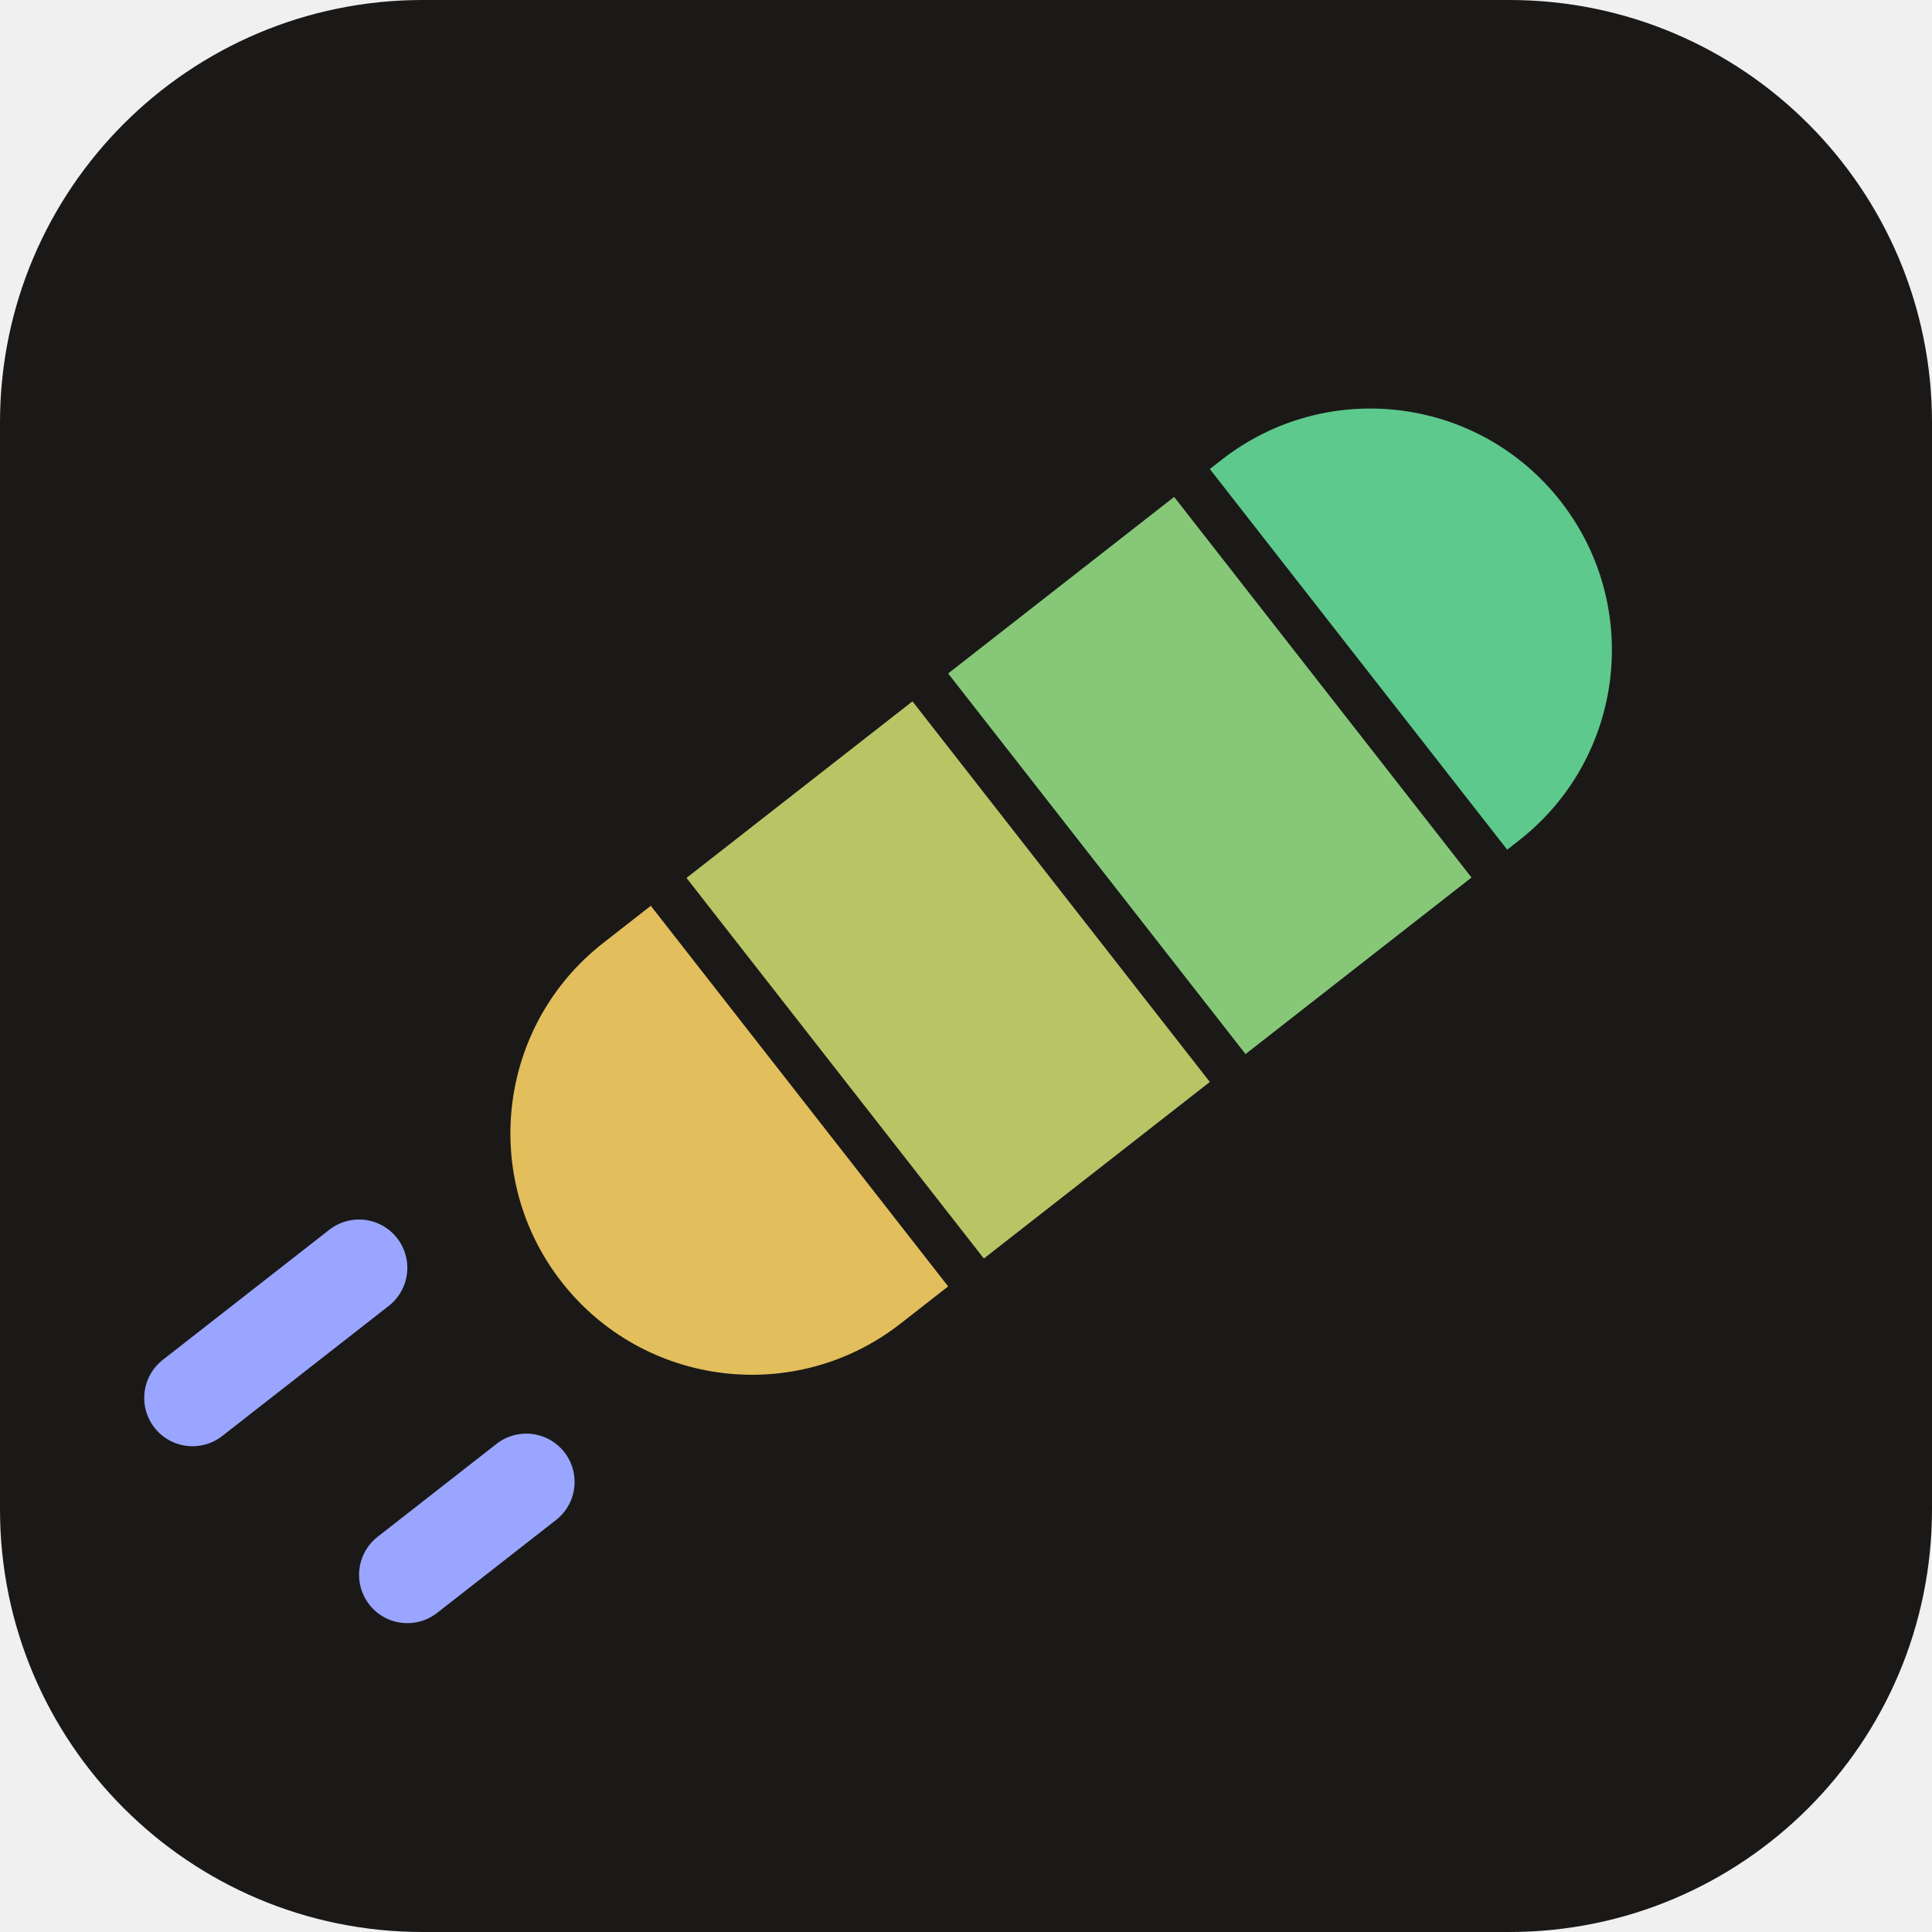
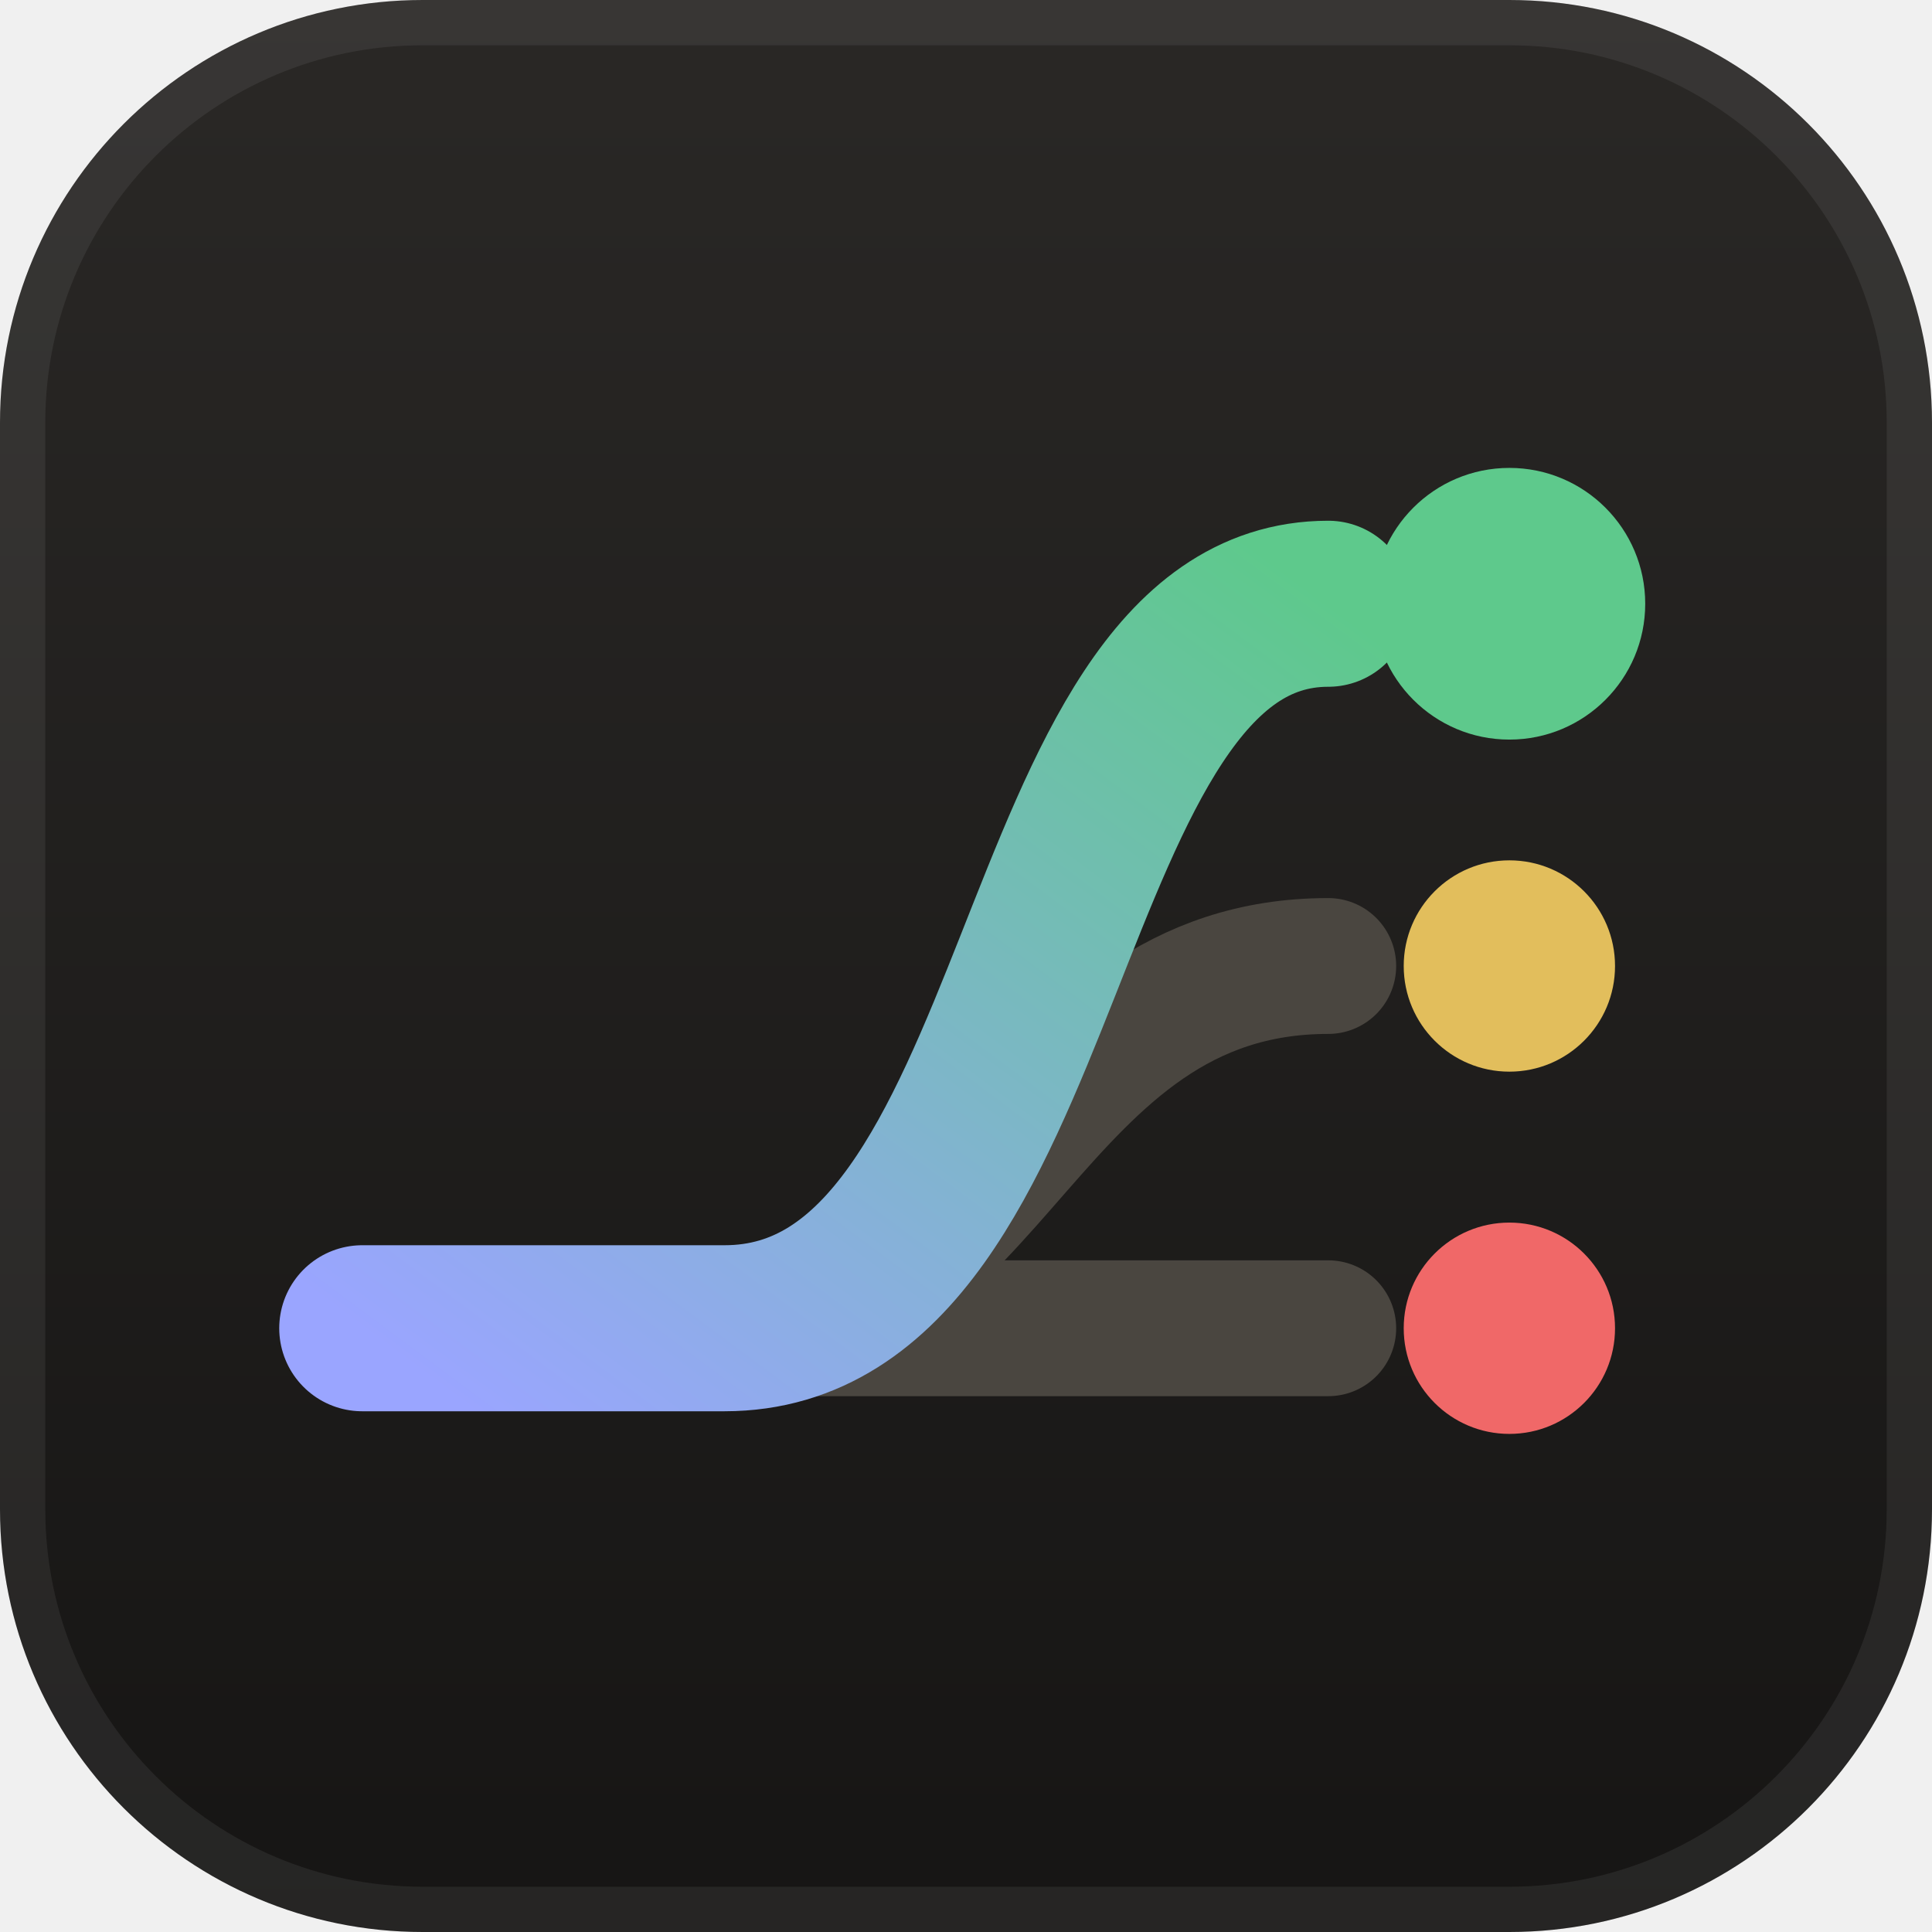
<svg xmlns="http://www.w3.org/2000/svg" width="1024" height="1024" viewBox="0 0 64 64">
  <defs>
-     <clipPath id="baton">
-       <rect x="15" y="24" width="42" height="16" rx="8" />
-     </clipPath>
+     <linearGradient id="tile" x1="0" y1="0" x2="0" y2="1">
+       <stop offset="0" stop-color="#2A2826" />
+       <stop offset="1" stop-color="#161514" />
+     </linearGradient>
+     <linearGradient id="route" x1="0" y1="1" x2="1" y2="0">
+       <stop offset="0" stop-color="#9AA5FF" />
+       <stop offset="1" stop-color="#5EC98C" />
+     </linearGradient>
  </defs>
-   <rect width="64" height="64" rx="14" fill="#1A1918" />
-   <g transform="rotate(-38 32 32)">
-     <path d="M3 27.5 H10 M5 36.5 H10" stroke="#9AA5FF" stroke-width="3.2" stroke-linecap="round" />
-     <g clip-path="url(#baton)">
-       <rect x="15" y="24" width="10" height="16" fill="#E2BE5C" />
-       <rect x="26.5" y="24" width="9.5" height="16" fill="#B7C565" />
-       <rect x="37.5" y="24" width="9.5" height="16" fill="#86C877" />
-       <rect x="48.5" y="24" width="8.5" height="16" fill="#5EC98C" />
-     </g>
+   <rect width="64" height="64" rx="14" fill="url(#tile)" />
+   <rect x="0.75" y="0.75" width="62.5" height="62.5" rx="13.25" fill="none" stroke="#FFFFFF" stroke-opacity="0.07" stroke-width="1.5" />
+   <g fill="none" stroke="#4A4640" stroke-width="4.5" stroke-linecap="round">
+     <path d="M24 44 H44" />
+     <path d="M24 44 C33 44 34 32 44 32" />
  </g>
+   <circle cx="50" cy="44" r="3.5" fill="#F06868" />
+   <circle cx="50" cy="32" r="3.5" fill="#E2BE5C" />
+   <path d="M12 44 H24 C35 44 34 20 44 20" fill="none" stroke="url(#route)" stroke-width="5.5" stroke-linecap="round" />
+   <circle cx="50" cy="20" r="4.5" fill="#5EC98C" />
</svg>
